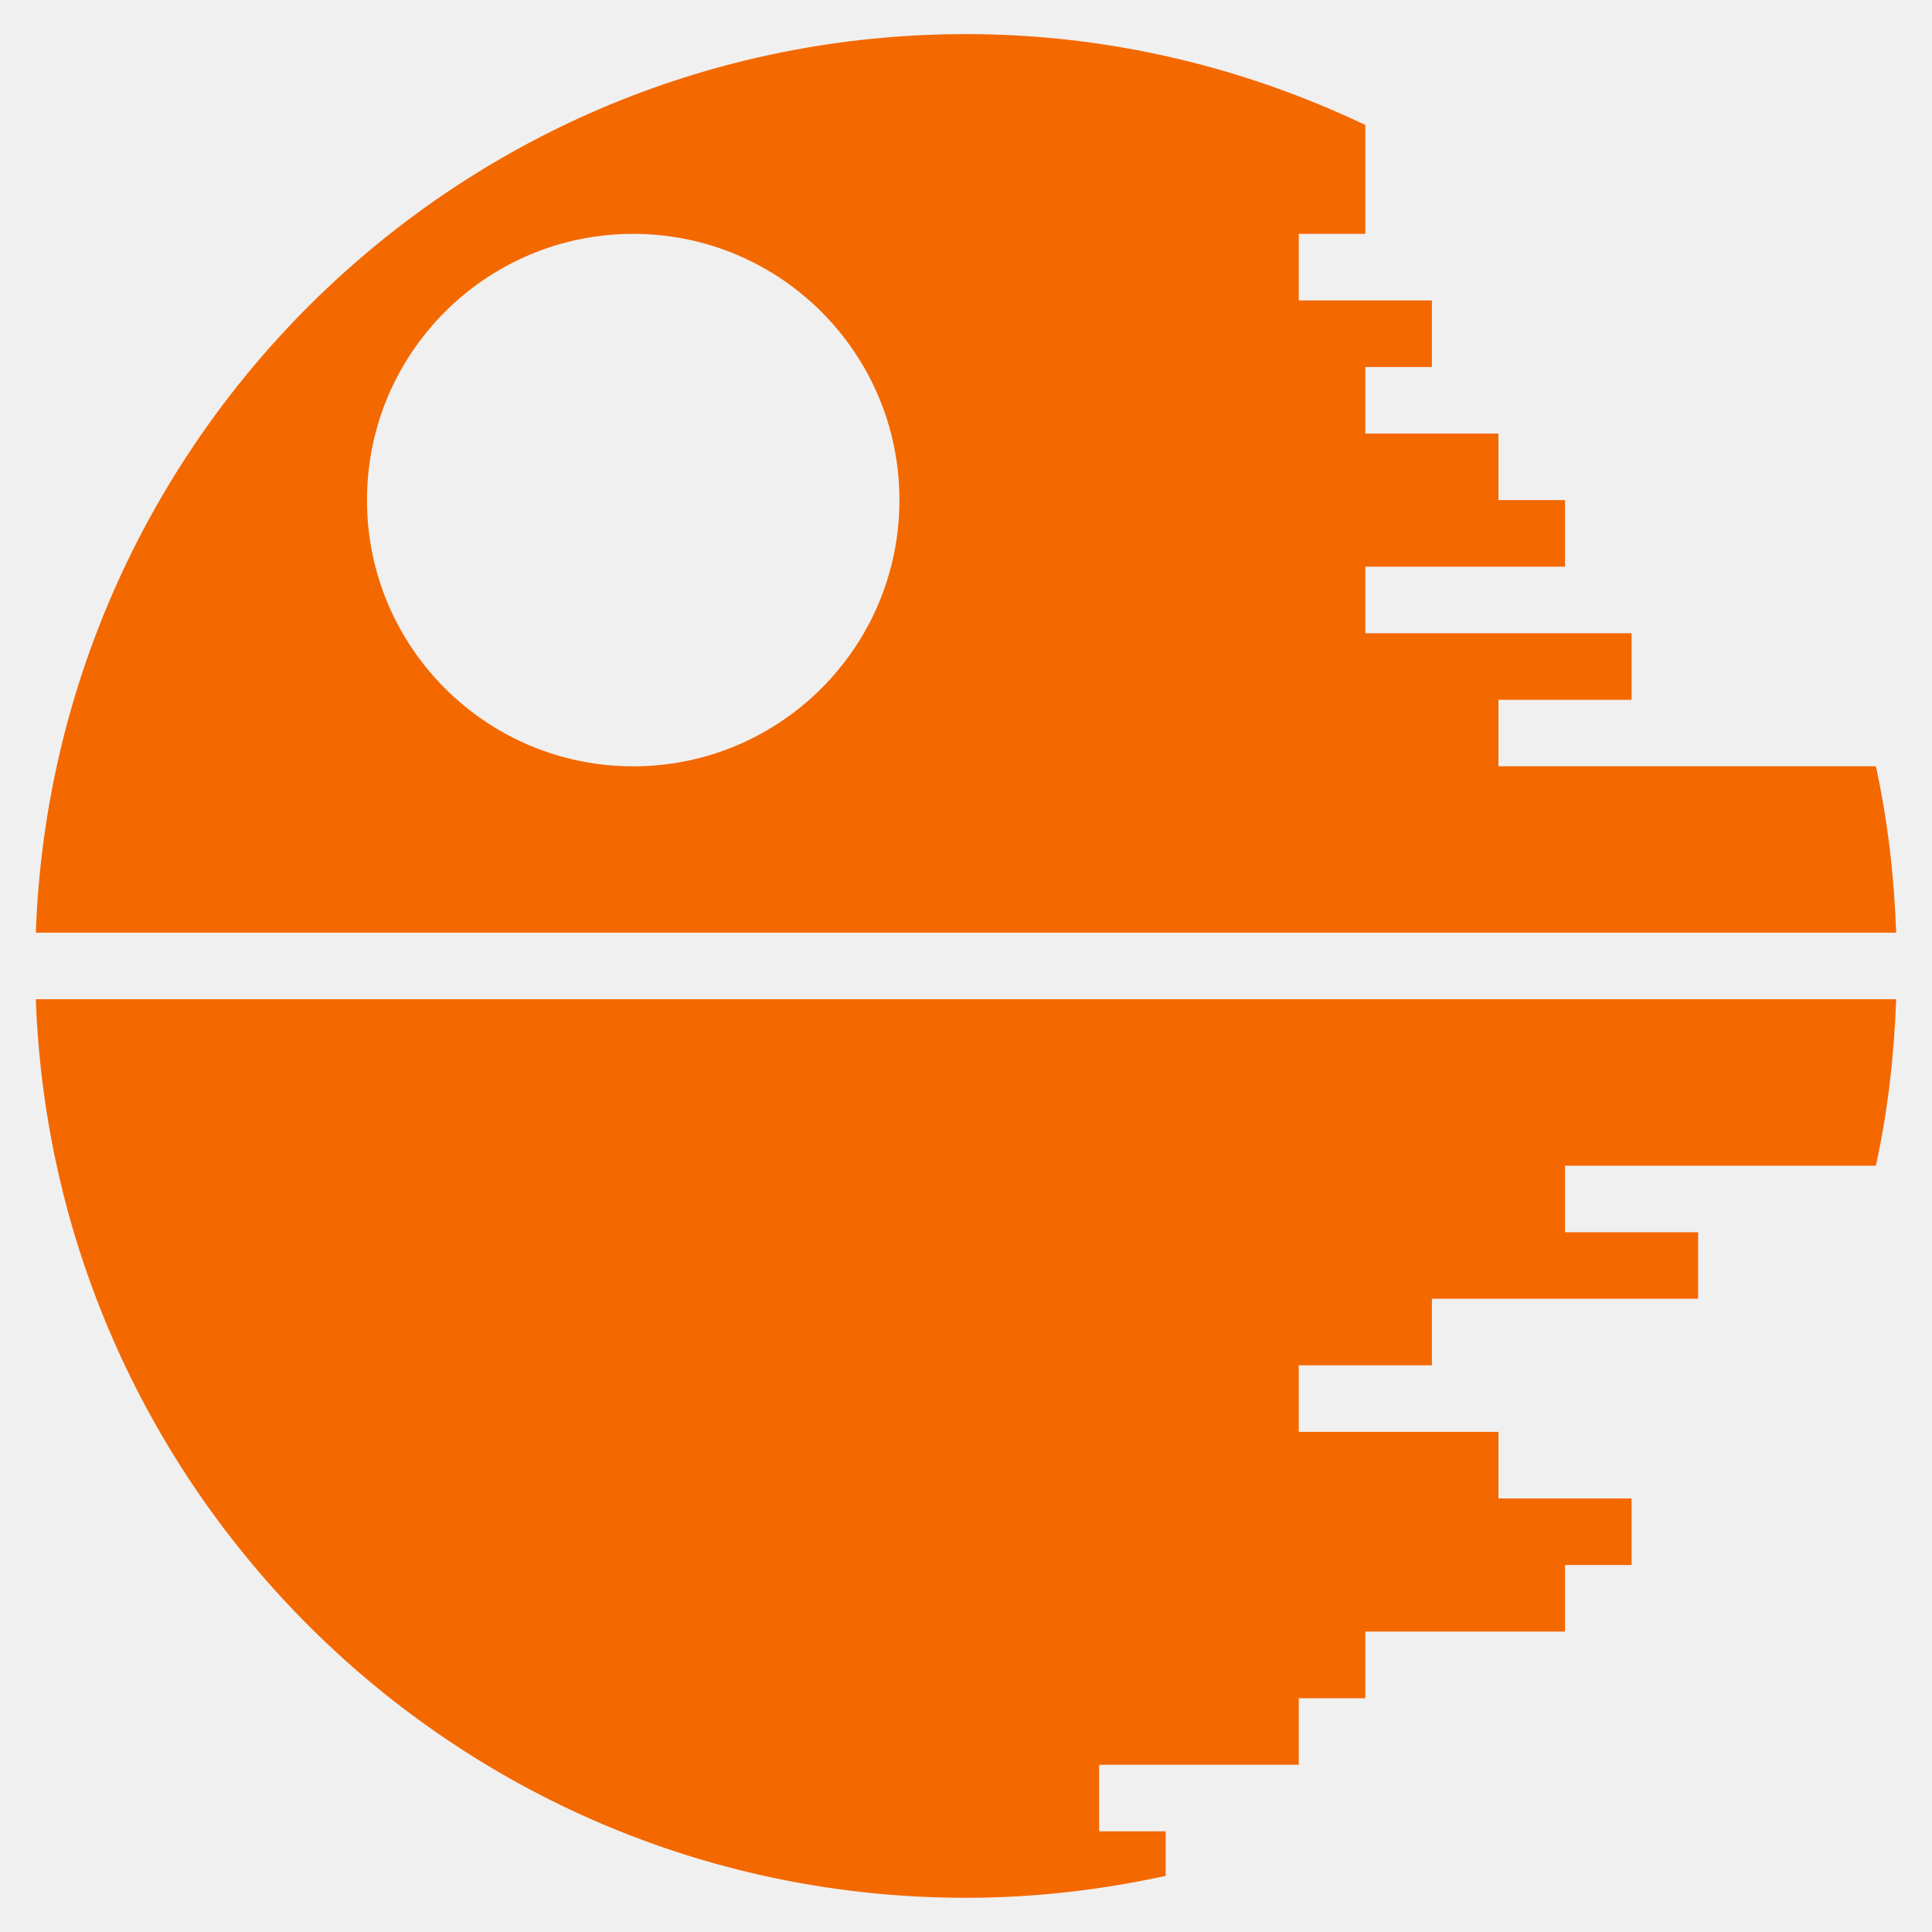
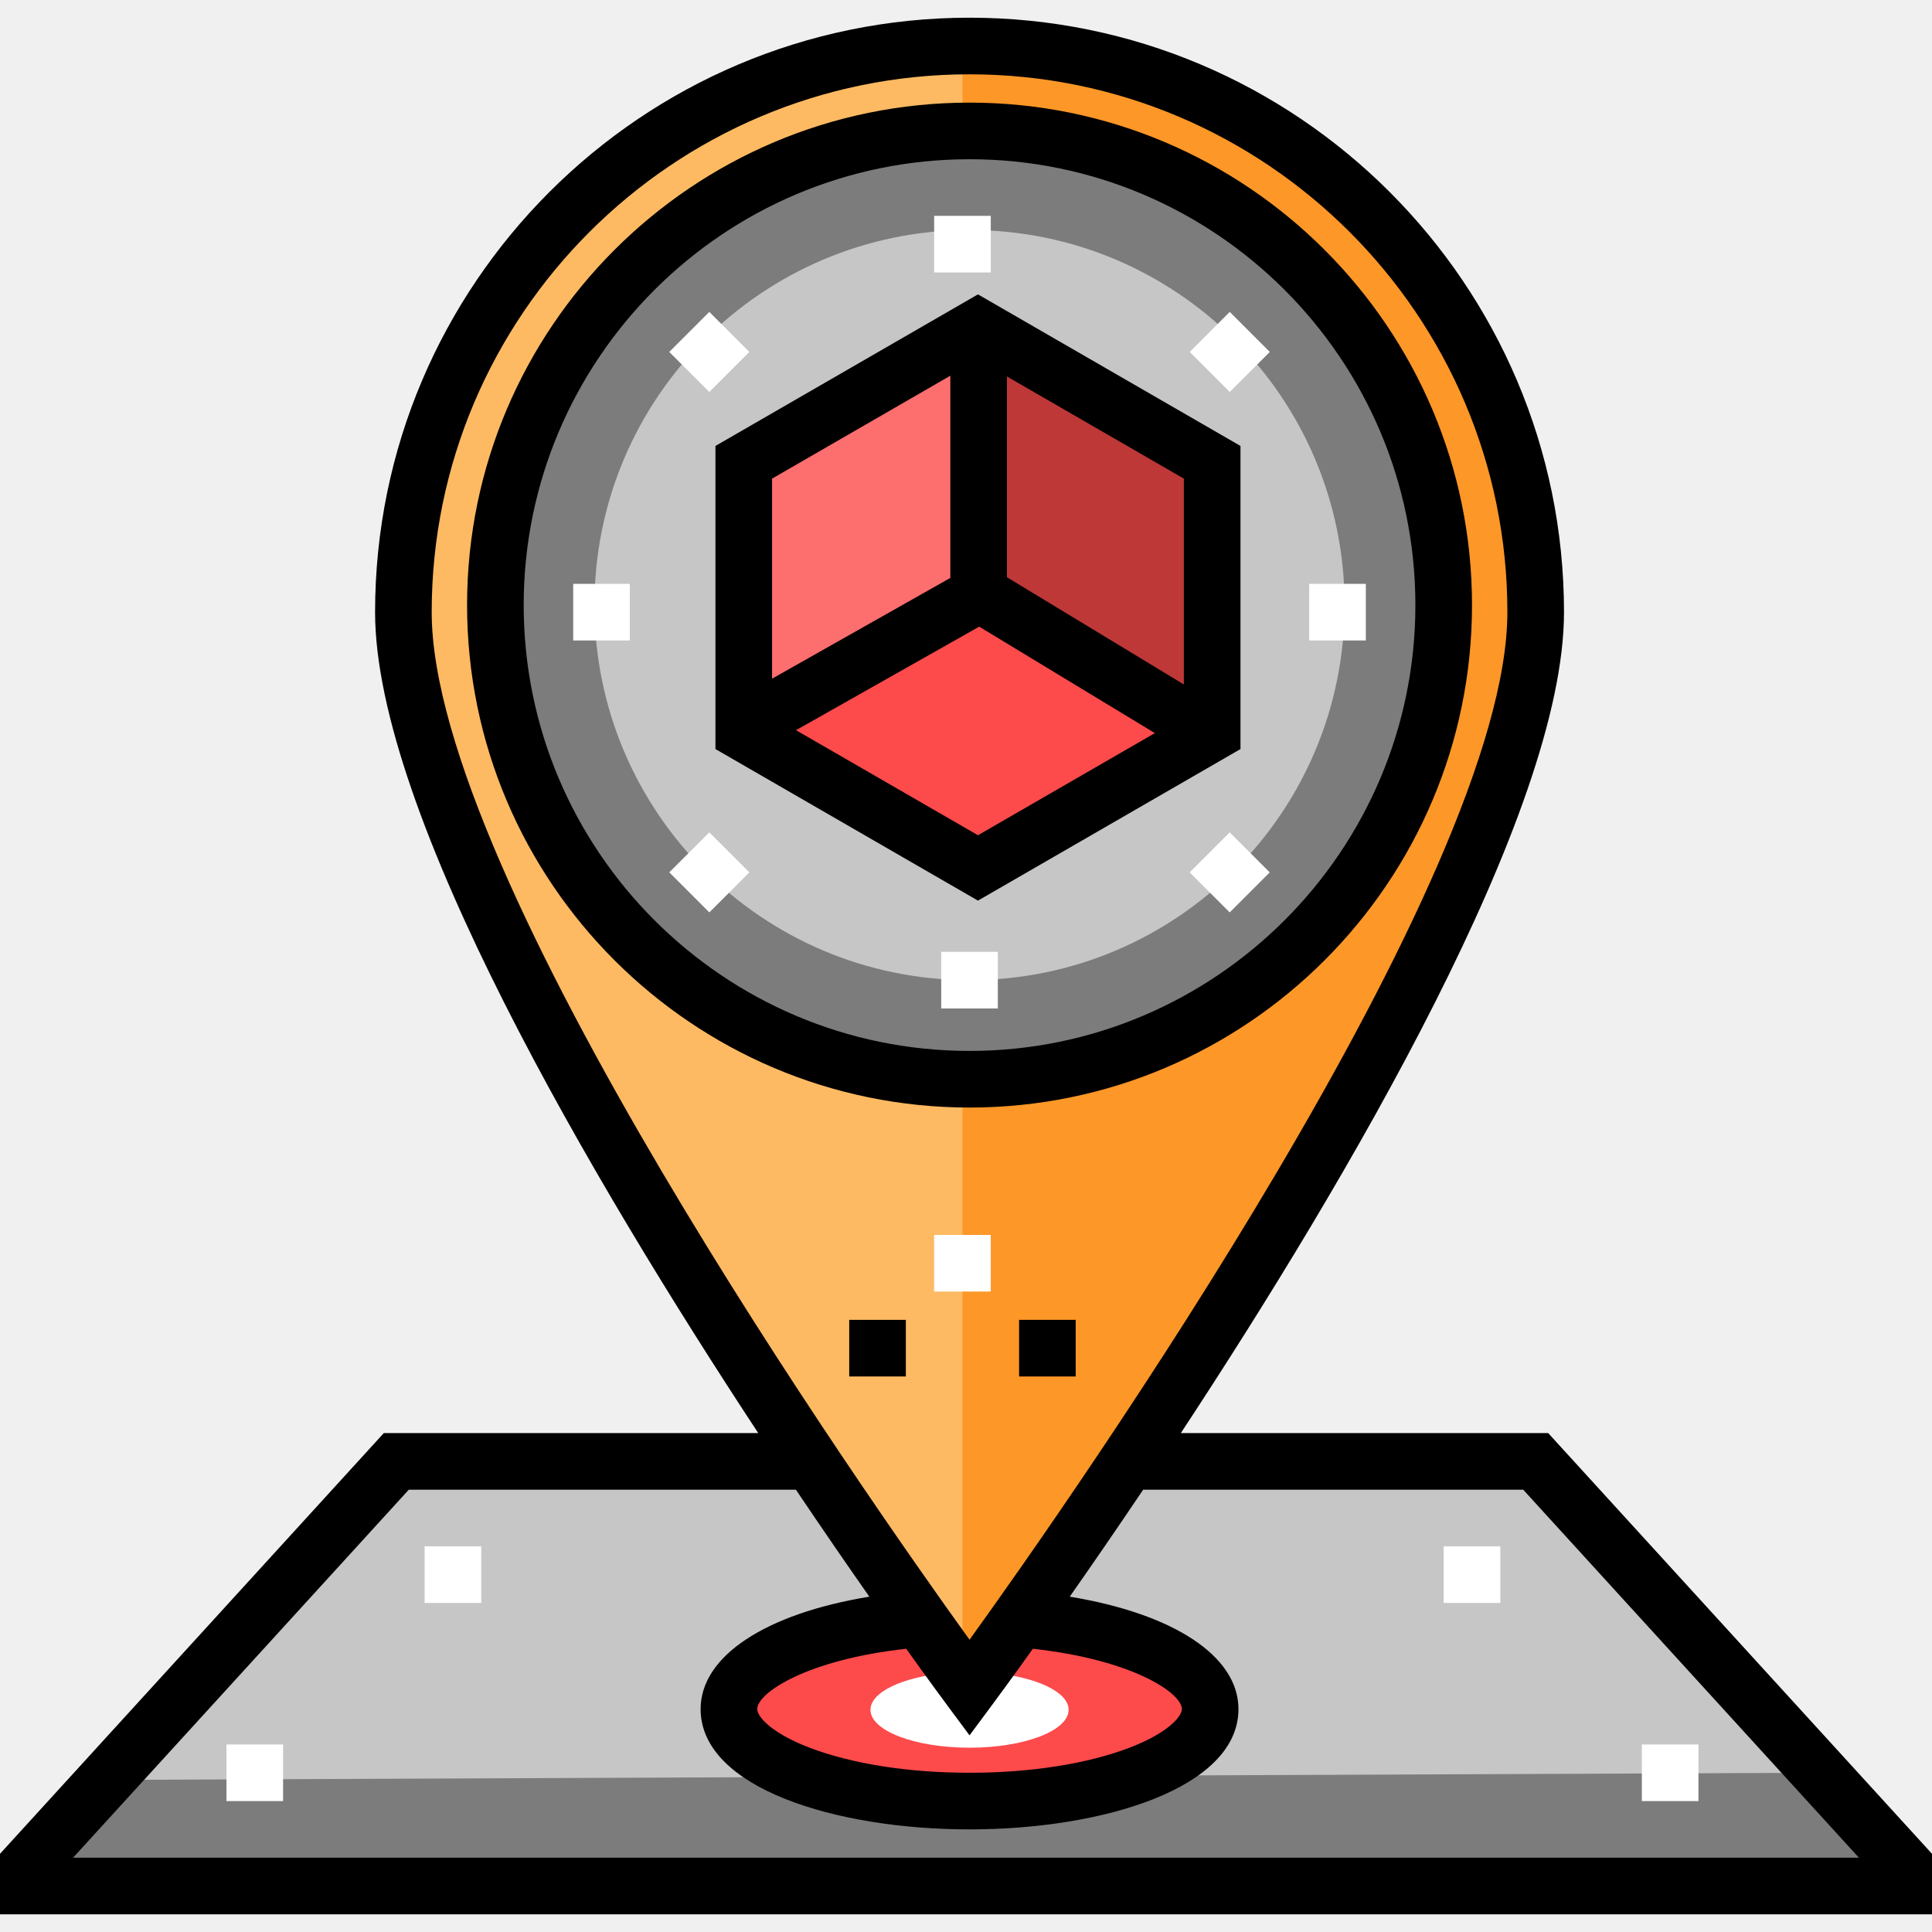
- <svg xmlns="http://www.w3.org/2000/svg" version="1.1" viewBox="0 0 20 20">
-   <path fill="#f46800" d="M19.629,9.655c-0.021-0.589-0.088-1.165-0.21-1.723h-3.907V7.244h1.378V6.555h-2.756V5.866h2.067V5.177h-0.689V4.488h-1.378V3.799h0.689V3.11h-1.378V2.421h0.689V1.731V1.294C12.88,0.697,11.482,0.353,10,0.353c-5.212,0-9.446,4.135-9.629,9.302H19.629z M6.555,2.421c1.522,0,2.756,1.234,2.756,2.756S8.077,7.933,6.555,7.933S3.799,6.699,3.799,5.177S5.033,2.421,6.555,2.421z" />
-   <path fill="#f46800" d="M12.067,18.958h-0.689v-0.689h2.067v-0.689h0.689V16.89h2.067v-0.689h0.689v-0.689h-1.378v-0.689h-2.067v-0.689h1.378v-0.689h2.756v-0.689h-1.378v-0.689h3.218c0.122-0.557,0.189-1.134,0.21-1.723H0.371c0.183,5.167,4.418,9.302,9.629,9.302c0.711,0,1.401-0.082,2.067-0.227V18.958z" />
+ <svg xmlns="http://www.w3.org/2000/svg" version="1.1" id="Capa_1" x="0px" y="0px" viewBox="0 0 512 512" style="enable-background:new 0 0 512 512;" xml:space="preserve">
+   <polyline style="fill:#C6C6C6;" points="213.802,387.283 105.026,387.283 7.502,494.184 7.502,499.81 504.498,499.81   504.498,494.184 406.974,387.283 298.198,387.283 " />
+   <path style="fill:#FD4A4B;" d="M271.941,429.221c27.977,2.58,48.762,12.213,48.762,23.702c0,13.465-28.549,24.381-63.766,24.381  s-63.766-10.916-63.766-24.381c0-11.489,20.785-21.122,48.762-23.702" />
+   <path style="fill:#FFFFFF;" d="M263.115,443.363c11.52,1.062,20.079,5.029,20.079,9.759c0,5.544-11.756,10.039-26.256,10.039  c-14.501,0-26.256-4.495-26.256-10.039c0-4.731,8.558-8.697,20.079-9.759" />
+   <polygon style="fill:#7C7C7C;" points="502.623,499.81 7.502,497.935 31.883,471.678 480.117,469.803 " />
+   <path style="fill:#FD9727;" d="M406.974,162.228c0,82.863-150.037,285.07-150.037,285.07s-150.037-202.206-150.037-285.07  S174.075,12.191,256.938,12.191S406.974,79.364,406.974,162.228z" />
+   <path style="fill:#FEBA62;" d="M255.062,449.173c0,0-150.037-202.206-150.037-285.07S172.199,14.066,255.062,14.066" />
+   <circle style="fill:#7C7C7C;" cx="256.933" cy="160.349" r="125.651" />
+   <circle style="fill:#C6C6C6;" cx="256.933" cy="160.349" r="99.394" />
+   <polygon style="fill:#BE3838;" points="194.695,124.919 256.762,89.085 318.828,124.919 318.828,196.586 256.762,232.421   194.695,196.586 " />
+   <polygon style="fill:#FD6E6F;" points="255.062,160.352 195.048,194.11 195.048,124.718 255.062,90.96 " />
+   <g>
+     <rect x="60.015" y="462.303" style="fill:#FFFFFF;" width="15.004" height="15.004" />
+     <rect x="112.527" y="409.79" style="fill:#FFFFFF;" width="15.004" height="15.004" />
+     <rect x="435.106" y="462.303" style="fill:#FFFFFF;" width="15.004" height="15.004" />
+     <rect x="382.593" y="409.79" style="fill:#FFFFFF;" width="15.004" height="15.004" />
+   </g>
+   <path d="M410.285,379.781h-97.35c44.182-67.154,101.542-164.546,101.542-217.553c0-86.867-70.671-157.538-157.538-157.538  S99.4,75.36,99.4,162.228c0,53.007,57.36,150.399,101.542,217.553h-99.227L0,491.275v16.036h512v-16.036L410.285,379.781z   M256.938,19.693c78.594,0,142.535,63.941,142.535,142.535c0,70.154-114.688,233.658-142.535,272.318  c-27.847-38.656-142.535-202.146-142.535-272.318C114.403,83.633,178.344,19.693,256.938,19.693z M250.913,451.767l6.024,8.119  l6.024-8.119c0.905-1.219,4.792-6.48,10.763-14.826c26.284,2.875,39.477,11.678,39.477,15.982c0,1.983-3.689,6.347-13.854,10.233  c-11.21,4.286-26.271,6.647-42.409,6.647c-16.139,0-31.201-2.361-42.409-6.647c-10.164-3.887-13.854-8.249-13.854-10.233  c0-4.305,13.192-13.107,39.477-15.982C246.121,445.288,250.008,450.547,250.913,451.767z M19.368,492.308l88.969-97.524h102.586  c7.154,10.636,13.757,20.211,19.46,28.353c-27.498,4.516-44.712,15.734-44.712,29.786c0,20.931,35.852,31.883,71.267,31.883  c35.415,0,71.267-10.952,71.267-31.883c0-14.052-17.214-25.269-44.712-29.786c5.702-8.142,12.306-17.717,19.46-28.353h100.711  l88.969,97.524H19.368z" />
+   <path d="M256.938,293.51c-73.423,0-133.158-59.735-133.158-133.158S183.515,27.195,256.938,27.195s133.158,59.734,133.158,133.158  S330.361,293.51,256.938,293.51z M256.938,42.198c-65.15,0-118.154,53.004-118.154,118.154s53.004,118.154,118.154,118.154  c65.151,0,118.154-53.004,118.154-118.154S322.089,42.198,256.938,42.198z" />
+   <rect x="247.56" y="327.27" style="fill:#FFFFFF;" width="15.004" height="15.004" />
+   <rect x="225.055" y="349.775" width="15.004" height="15.004" />
+   <rect x="270.066" y="349.775" width="15.004" height="15.004" />
+   <polygon style="fill:#FD4A4B;" points="198.799,195.986 256.938,162.228 313.201,195.986 255.062,231.62 " />
+   <rect x="247.56" y="57.204" style="fill:#FFFFFF;" width="15.004" height="15.004" />
+   <path d="M259.171,78.013l-69.569,40.165v80.331l69.569,40.165l69.568-40.165v-80.331L259.171,78.013z M313.736,181.394  l-46.886-28.416V99.77l46.886,27.07V181.394z M251.846,99.566v53.591l-47.24,26.701V126.84L251.846,99.566z M210.949,193.507  l48.549-27.441l46.554,28.215l-46.881,27.067L210.949,193.507z" />
+   <g>
+     <rect x="180.472" y="85.763" transform="matrix(-0.7071 -0.7071 0.7071 -0.7071 254.9435 292.1313)" style="fill:#FFFFFF;" width="15.004" height="15.004" />
+     <rect x="151.907" y="154.728" style="fill:#FFFFFF;" width="15.004" height="15.004" />
+     <rect x="180.477" y="223.682" transform="matrix(-0.7071 -0.7071 0.7071 -0.7071 157.4289 527.5767)" style="fill:#FFFFFF;" width="15.004" height="15.004" />
+     <rect x="249.431" y="252.252" style="fill:#FFFFFF;" width="15.004" height="15.004" />
+     <rect x="318.383" y="223.684" transform="matrix(-0.7071 -0.7071 0.7071 -0.7071 392.8473 625.0942)" style="fill:#FFFFFF;" width="15.004" height="15.004" />
+     <rect x="346.955" y="154.728" style="fill:#FFFFFF;" width="15.004" height="15.004" />
+     <rect x="318.395" y="85.758" transform="matrix(-0.7071 -0.7071 0.7071 -0.7071 490.396 389.6488)" style="fill:#FFFFFF;" width="15.004" height="15.004" />
+   </g>
+   <g>
+ </g>
+   <g>
+ </g>
+   <g>
+ </g>
+   <g>
+ </g>
+   <g>
+ </g>
+   <g>
+ </g>
+   <g>
+ </g>
+   <g>
+ </g>
+   <g>
+ </g>
+   <g>
+ </g>
+   <g>
+ </g>
+   <g>
+ </g>
+   <g>
+ </g>
+   <g>
+ </g>
+   <g>
+ </g>
</svg>
